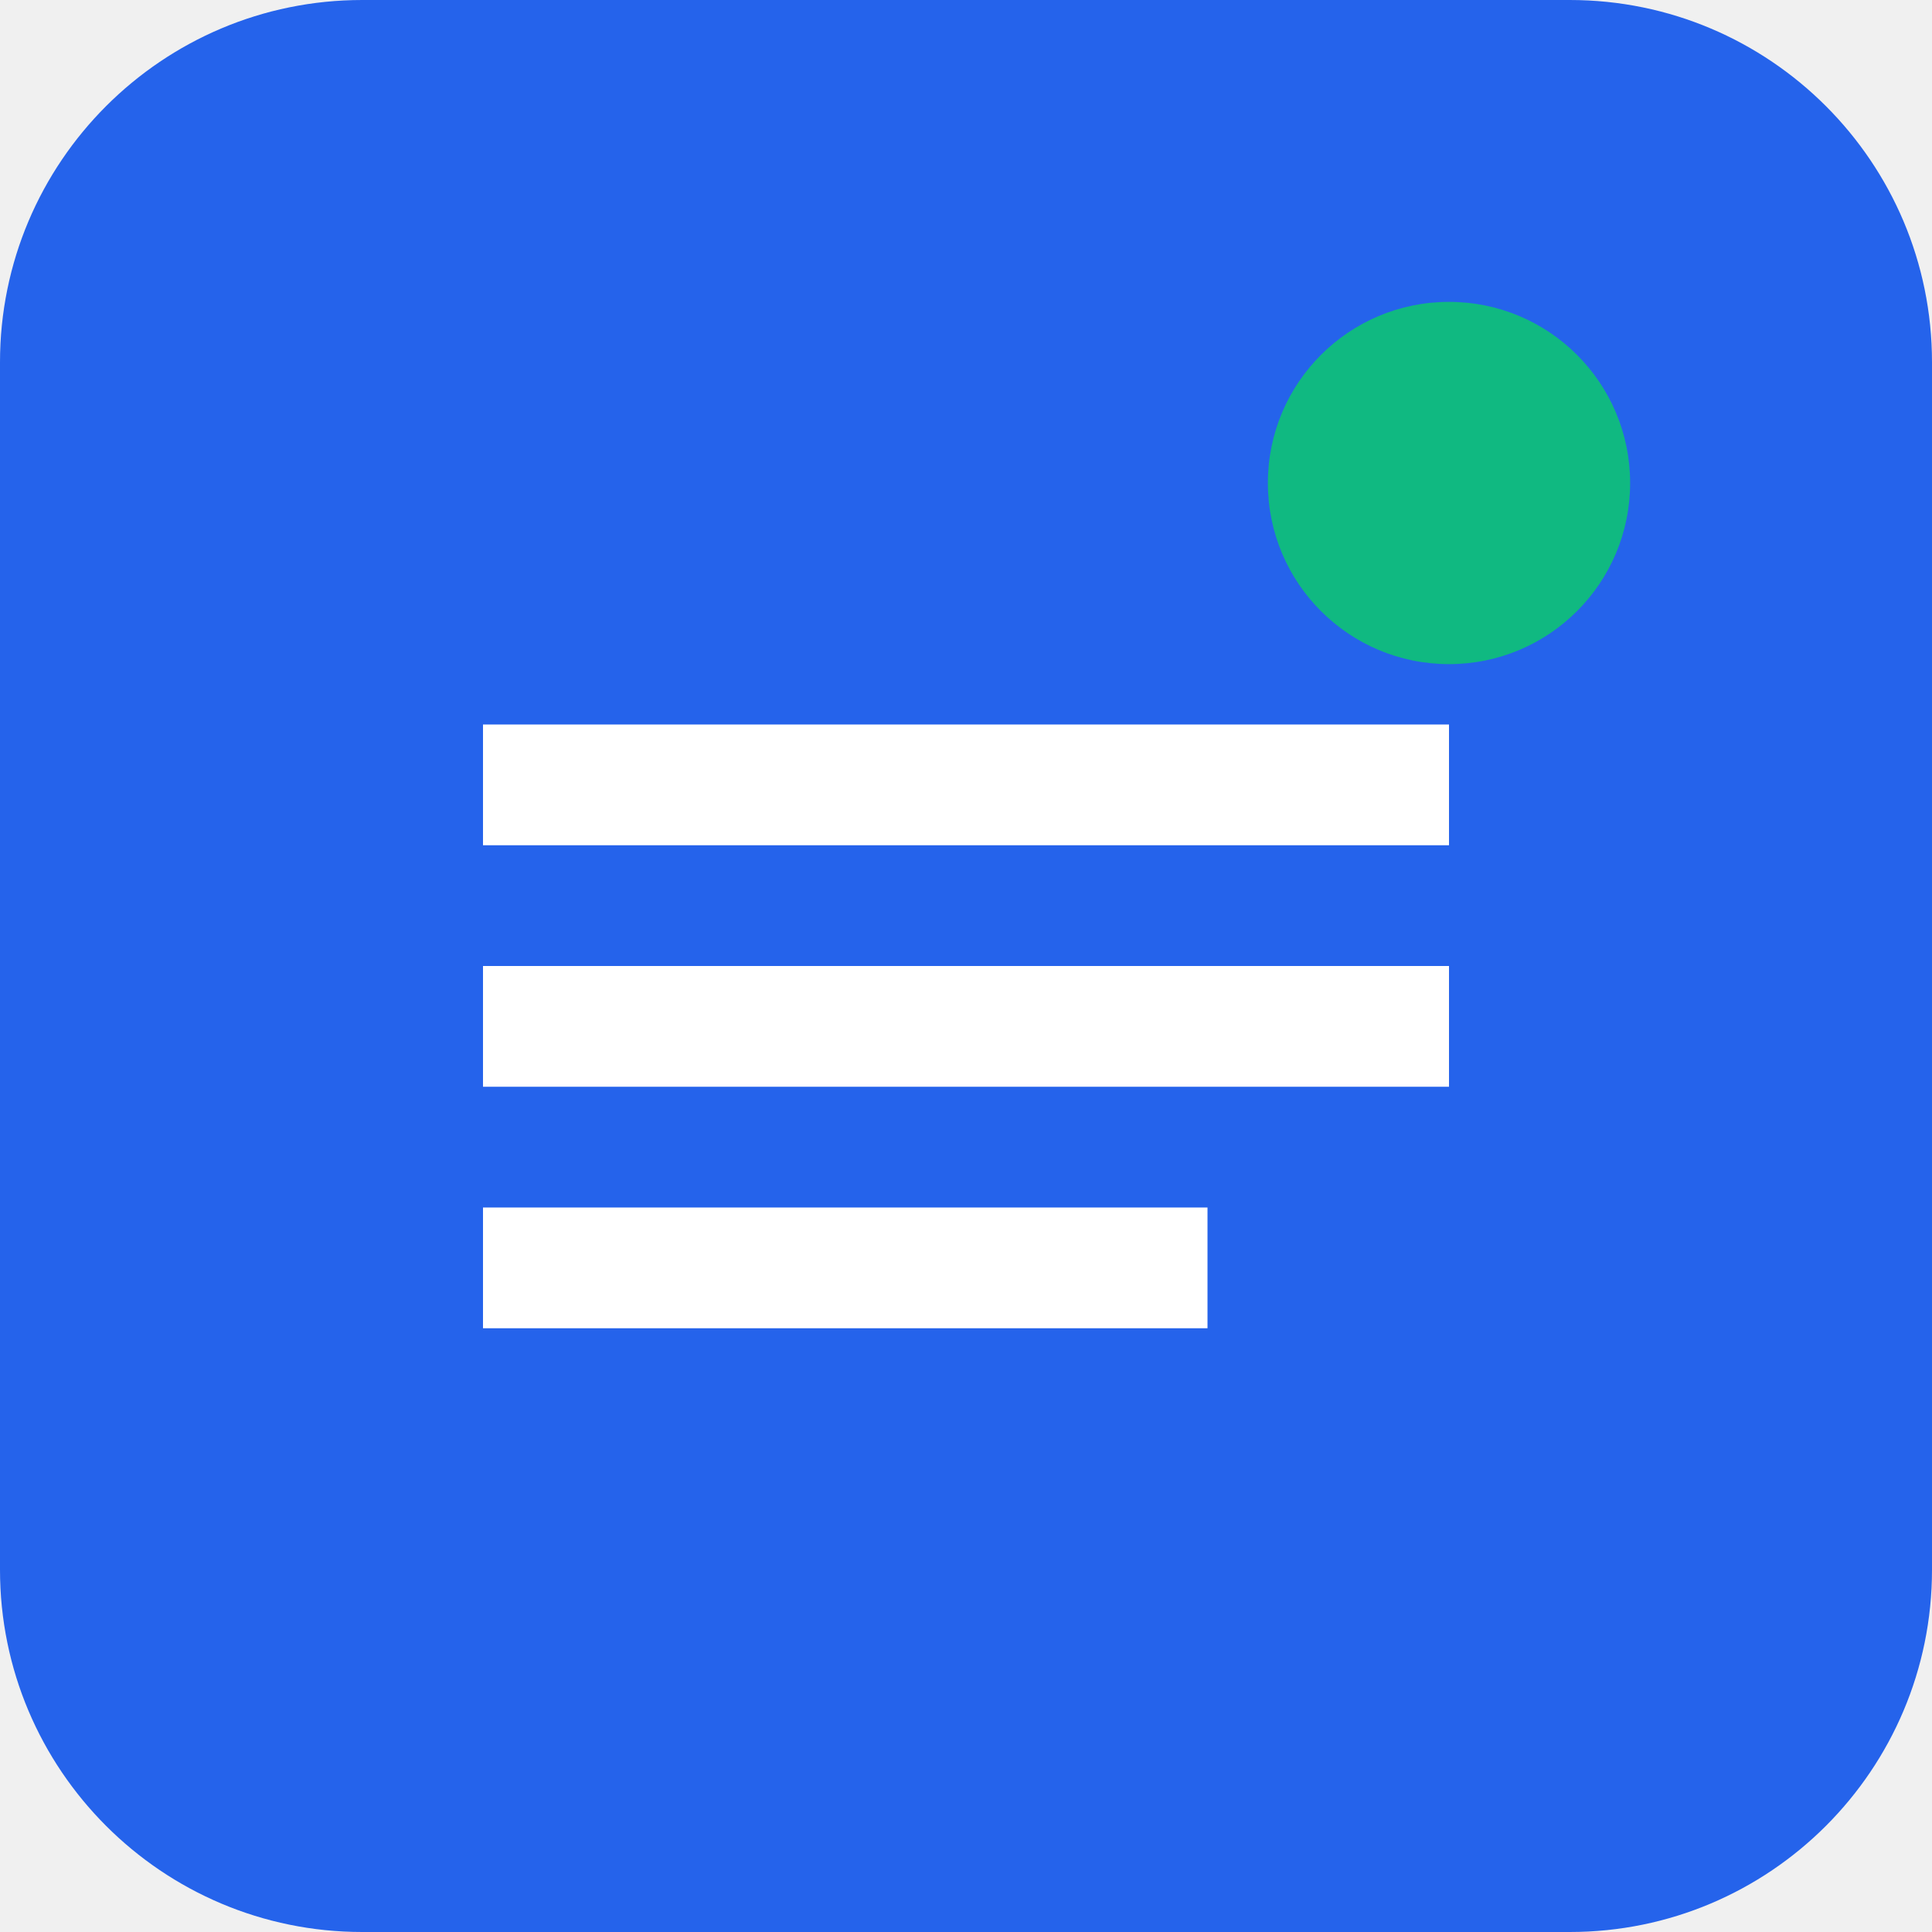
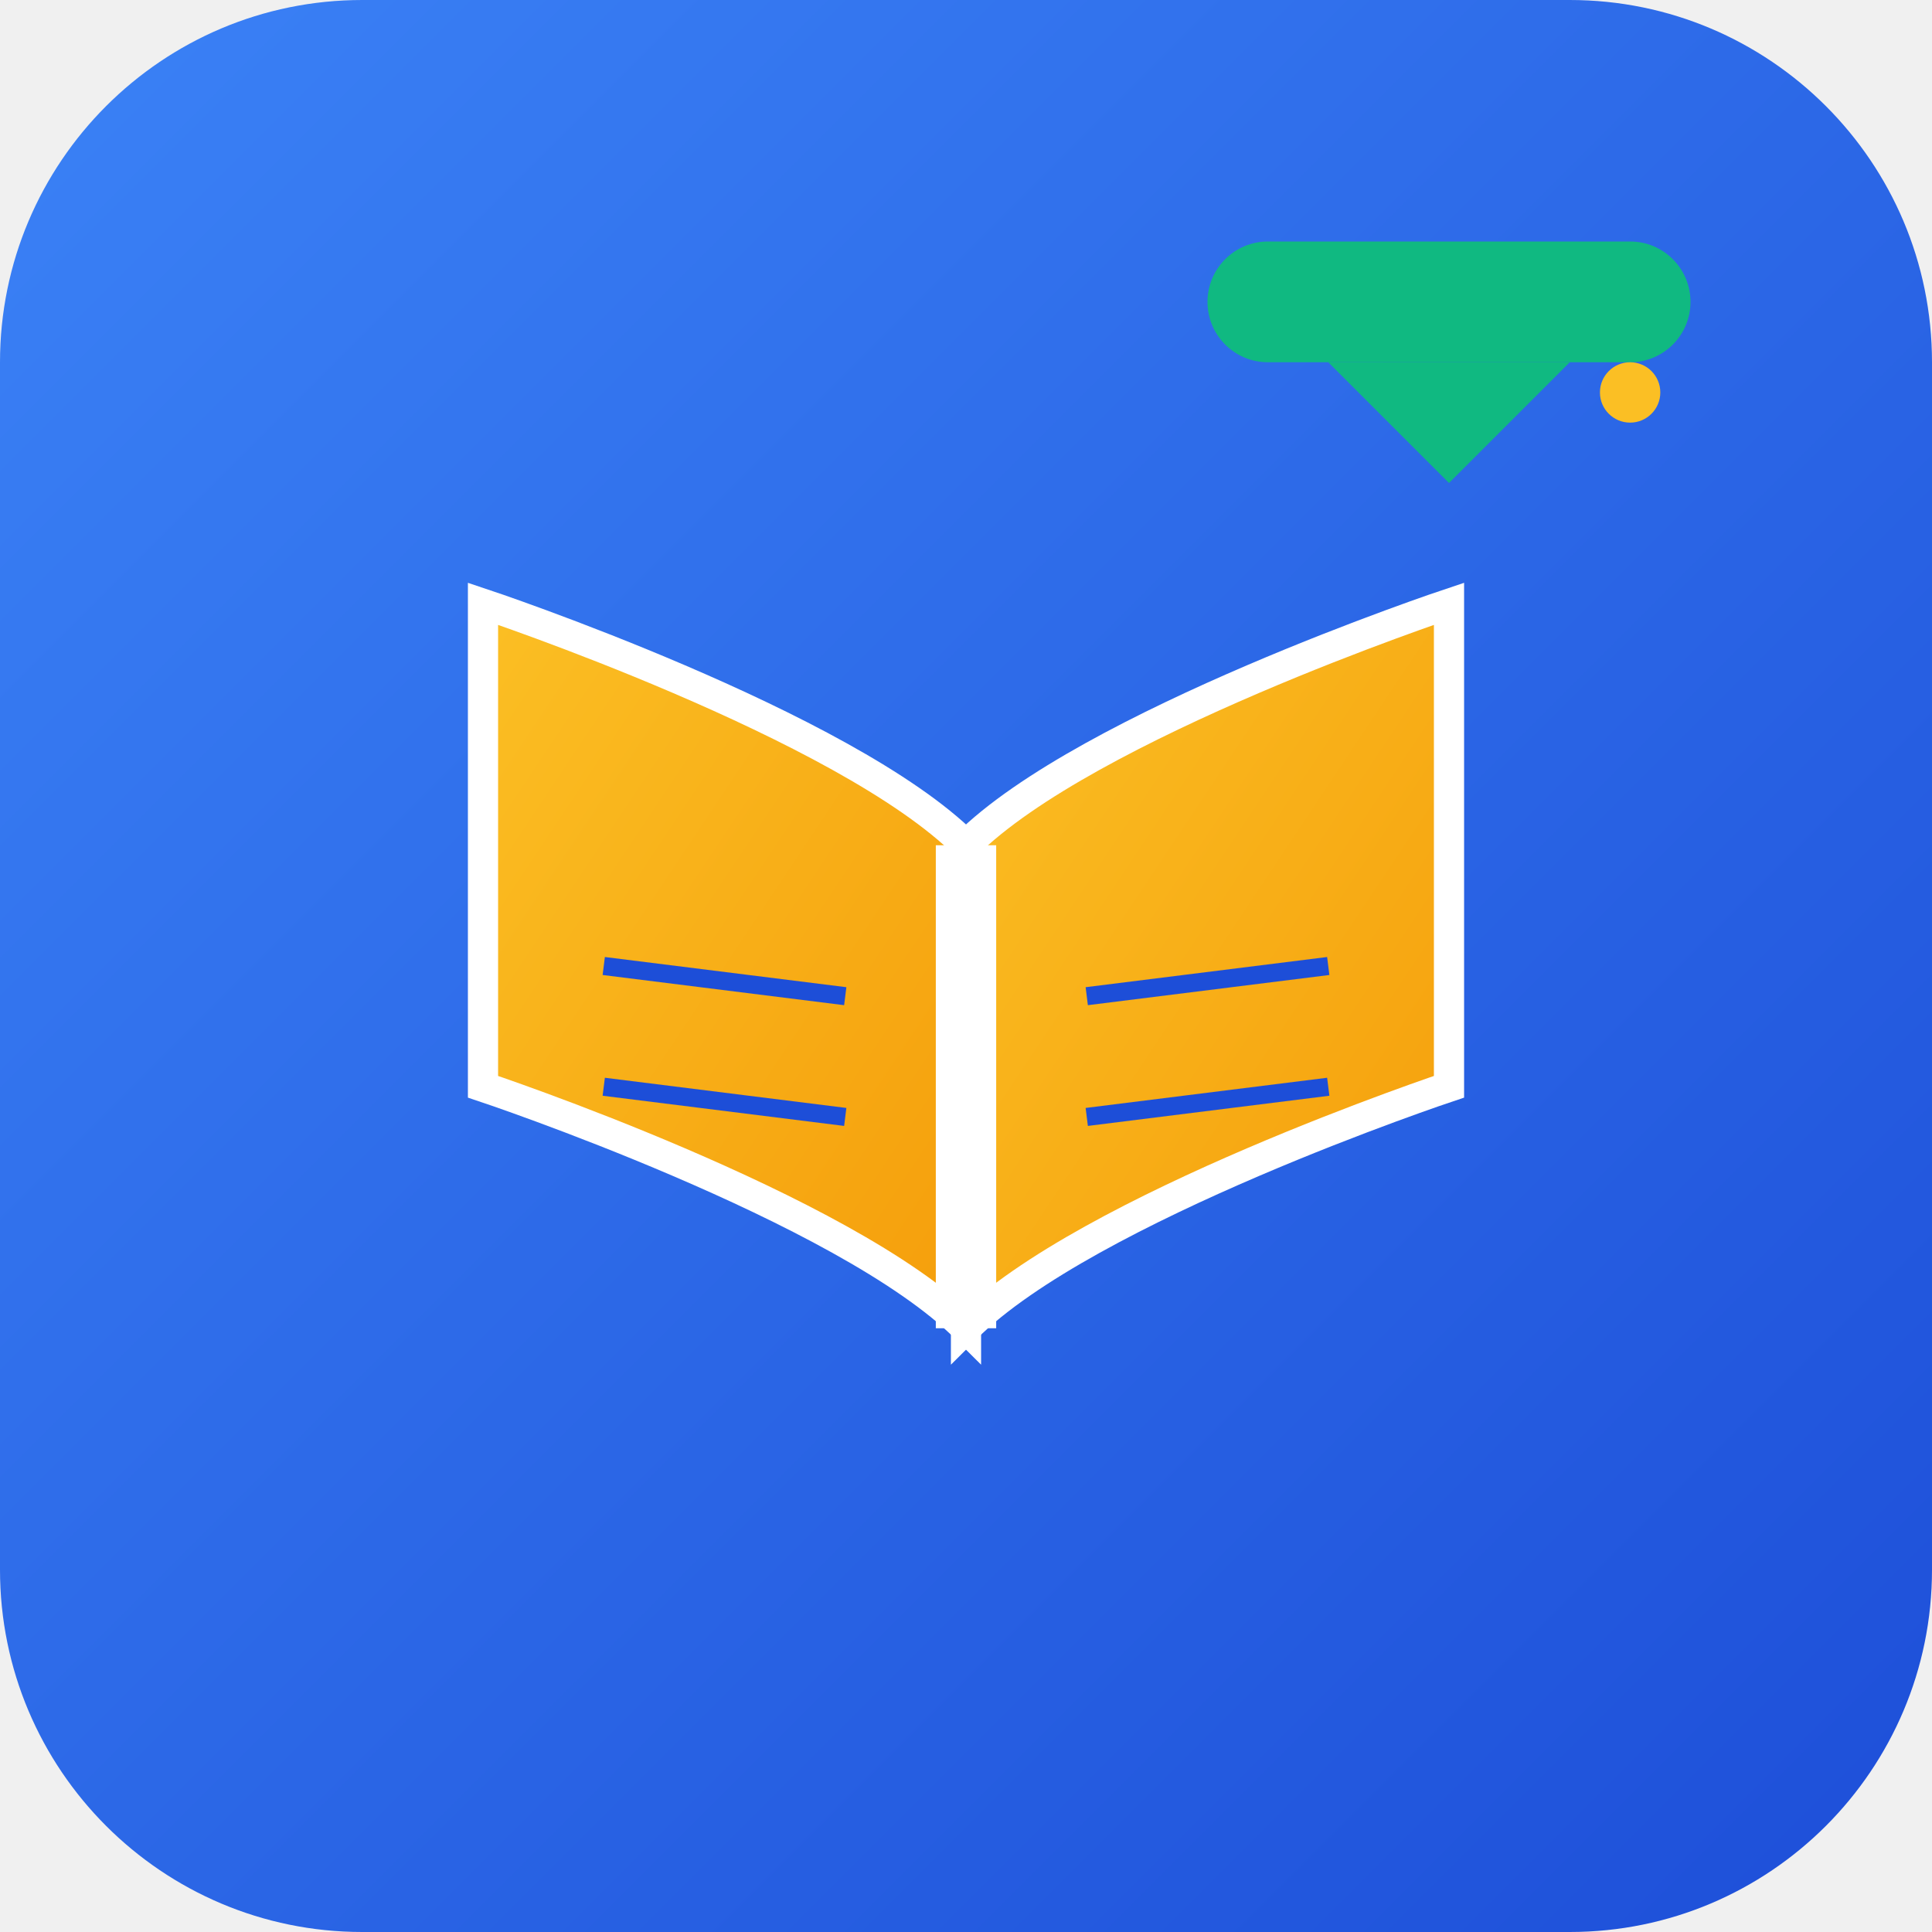
<svg xmlns="http://www.w3.org/2000/svg" width="32" height="32" viewBox="0 0 32 32" fill="none">
-   <rect width="32" height="32" rx="6" fill="#2563eb" />
-   <path d="M8 12h16v2H8v-2zm0 4h16v2H8v-2zm0 4h12v2H8v-2z" fill="white" />
-   <circle cx="24" cy="8" r="3" fill="#10b981" />
+   <defs>
+     <linearGradient id="bg-gradient" x1="0%" y1="0%" x2="100%" y2="100%">
+       <stop offset="0%" style="stop-color:#3b82f6;stop-opacity:1" />
+       <stop offset="100%" style="stop-color:#1d4ed8;stop-opacity:1" />
+     </linearGradient>
+     <linearGradient id="book-gradient" x1="0%" y1="0%" x2="100%" y2="100%">
+       <stop offset="0%" style="stop-color:#fbbf24;stop-opacity:1" />
+       <stop offset="100%" style="stop-color:#f59e0b;stop-opacity:1" />
+     </linearGradient>
+   </defs>
+   <rect width="32" height="32" rx="6" fill="url(#bg-gradient)" />
+   <g transform="translate(6, 8)">
+     <path d="M2 2 C2 2, 8 4, 10 6 L10 14 C8 12, 2 10, 2 10 Z" fill="url(#book-gradient)" stroke="white" stroke-width="0.5" />
+     <path d="M18 2 C18 2, 12 4, 10 6 L10 14 C12 12, 18 10, 18 10 Z" fill="url(#book-gradient)" stroke="white" stroke-width="0.5" />
+     <line x1="10" y1="6" x2="10" y2="14" stroke="white" stroke-width="1" />
+     <line x1="4" y1="8" x2="8" y2="8.5" stroke="#1d4ed8" stroke-width="0.3" />
+     <line x1="4" y1="10" x2="8" y2="10.5" stroke="#1d4ed8" stroke-width="0.3" />
+     <line x1="12" y1="8.5" x2="16" y2="8" stroke="#1d4ed8" stroke-width="0.3" />
+     <line x1="12" y1="10.5" x2="16" y2="10" stroke="#1d4ed8" stroke-width="0.3" />
+   </g>
+   <g transform="translate(20, 4)">
+     <rect x="0" y="0" width="8" height="2" rx="1" fill="#10b981" />
+     <polygon points="2,2 6,2 4,4" fill="#10b981" />
+     <circle cx="7" cy="2.5" r="0.5" fill="#fbbf24" />
+   </g>
</svg>
